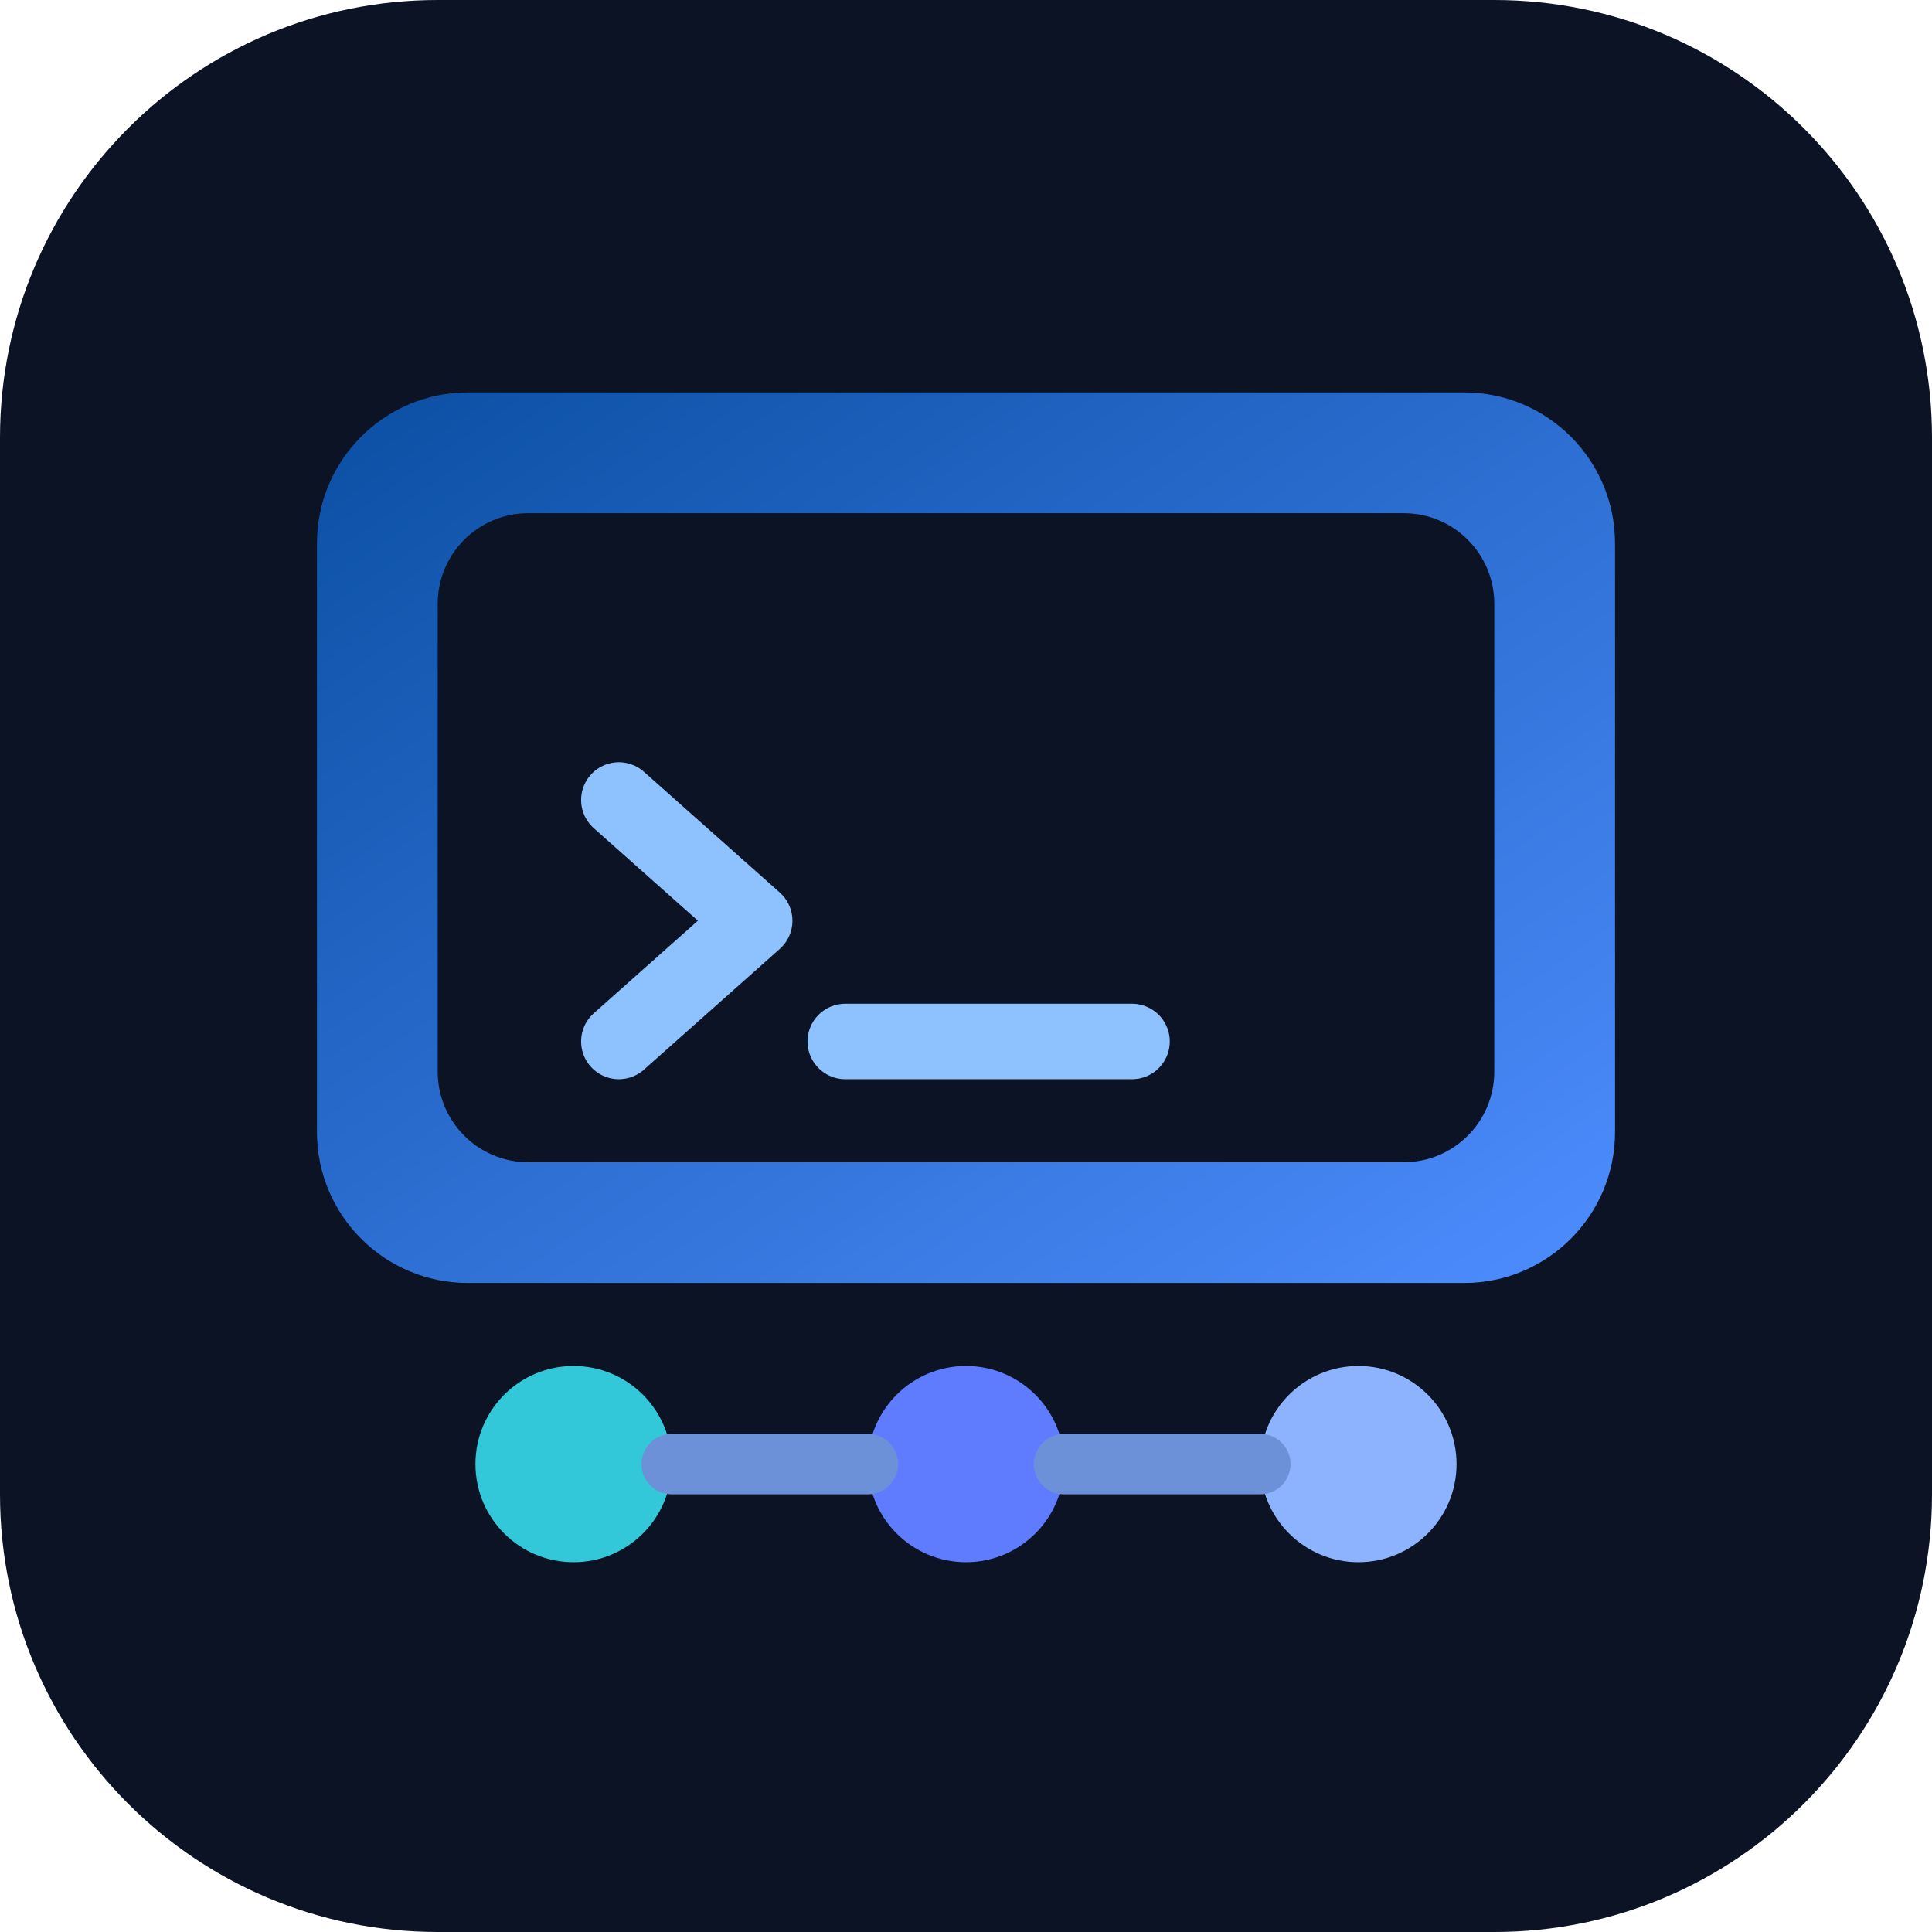
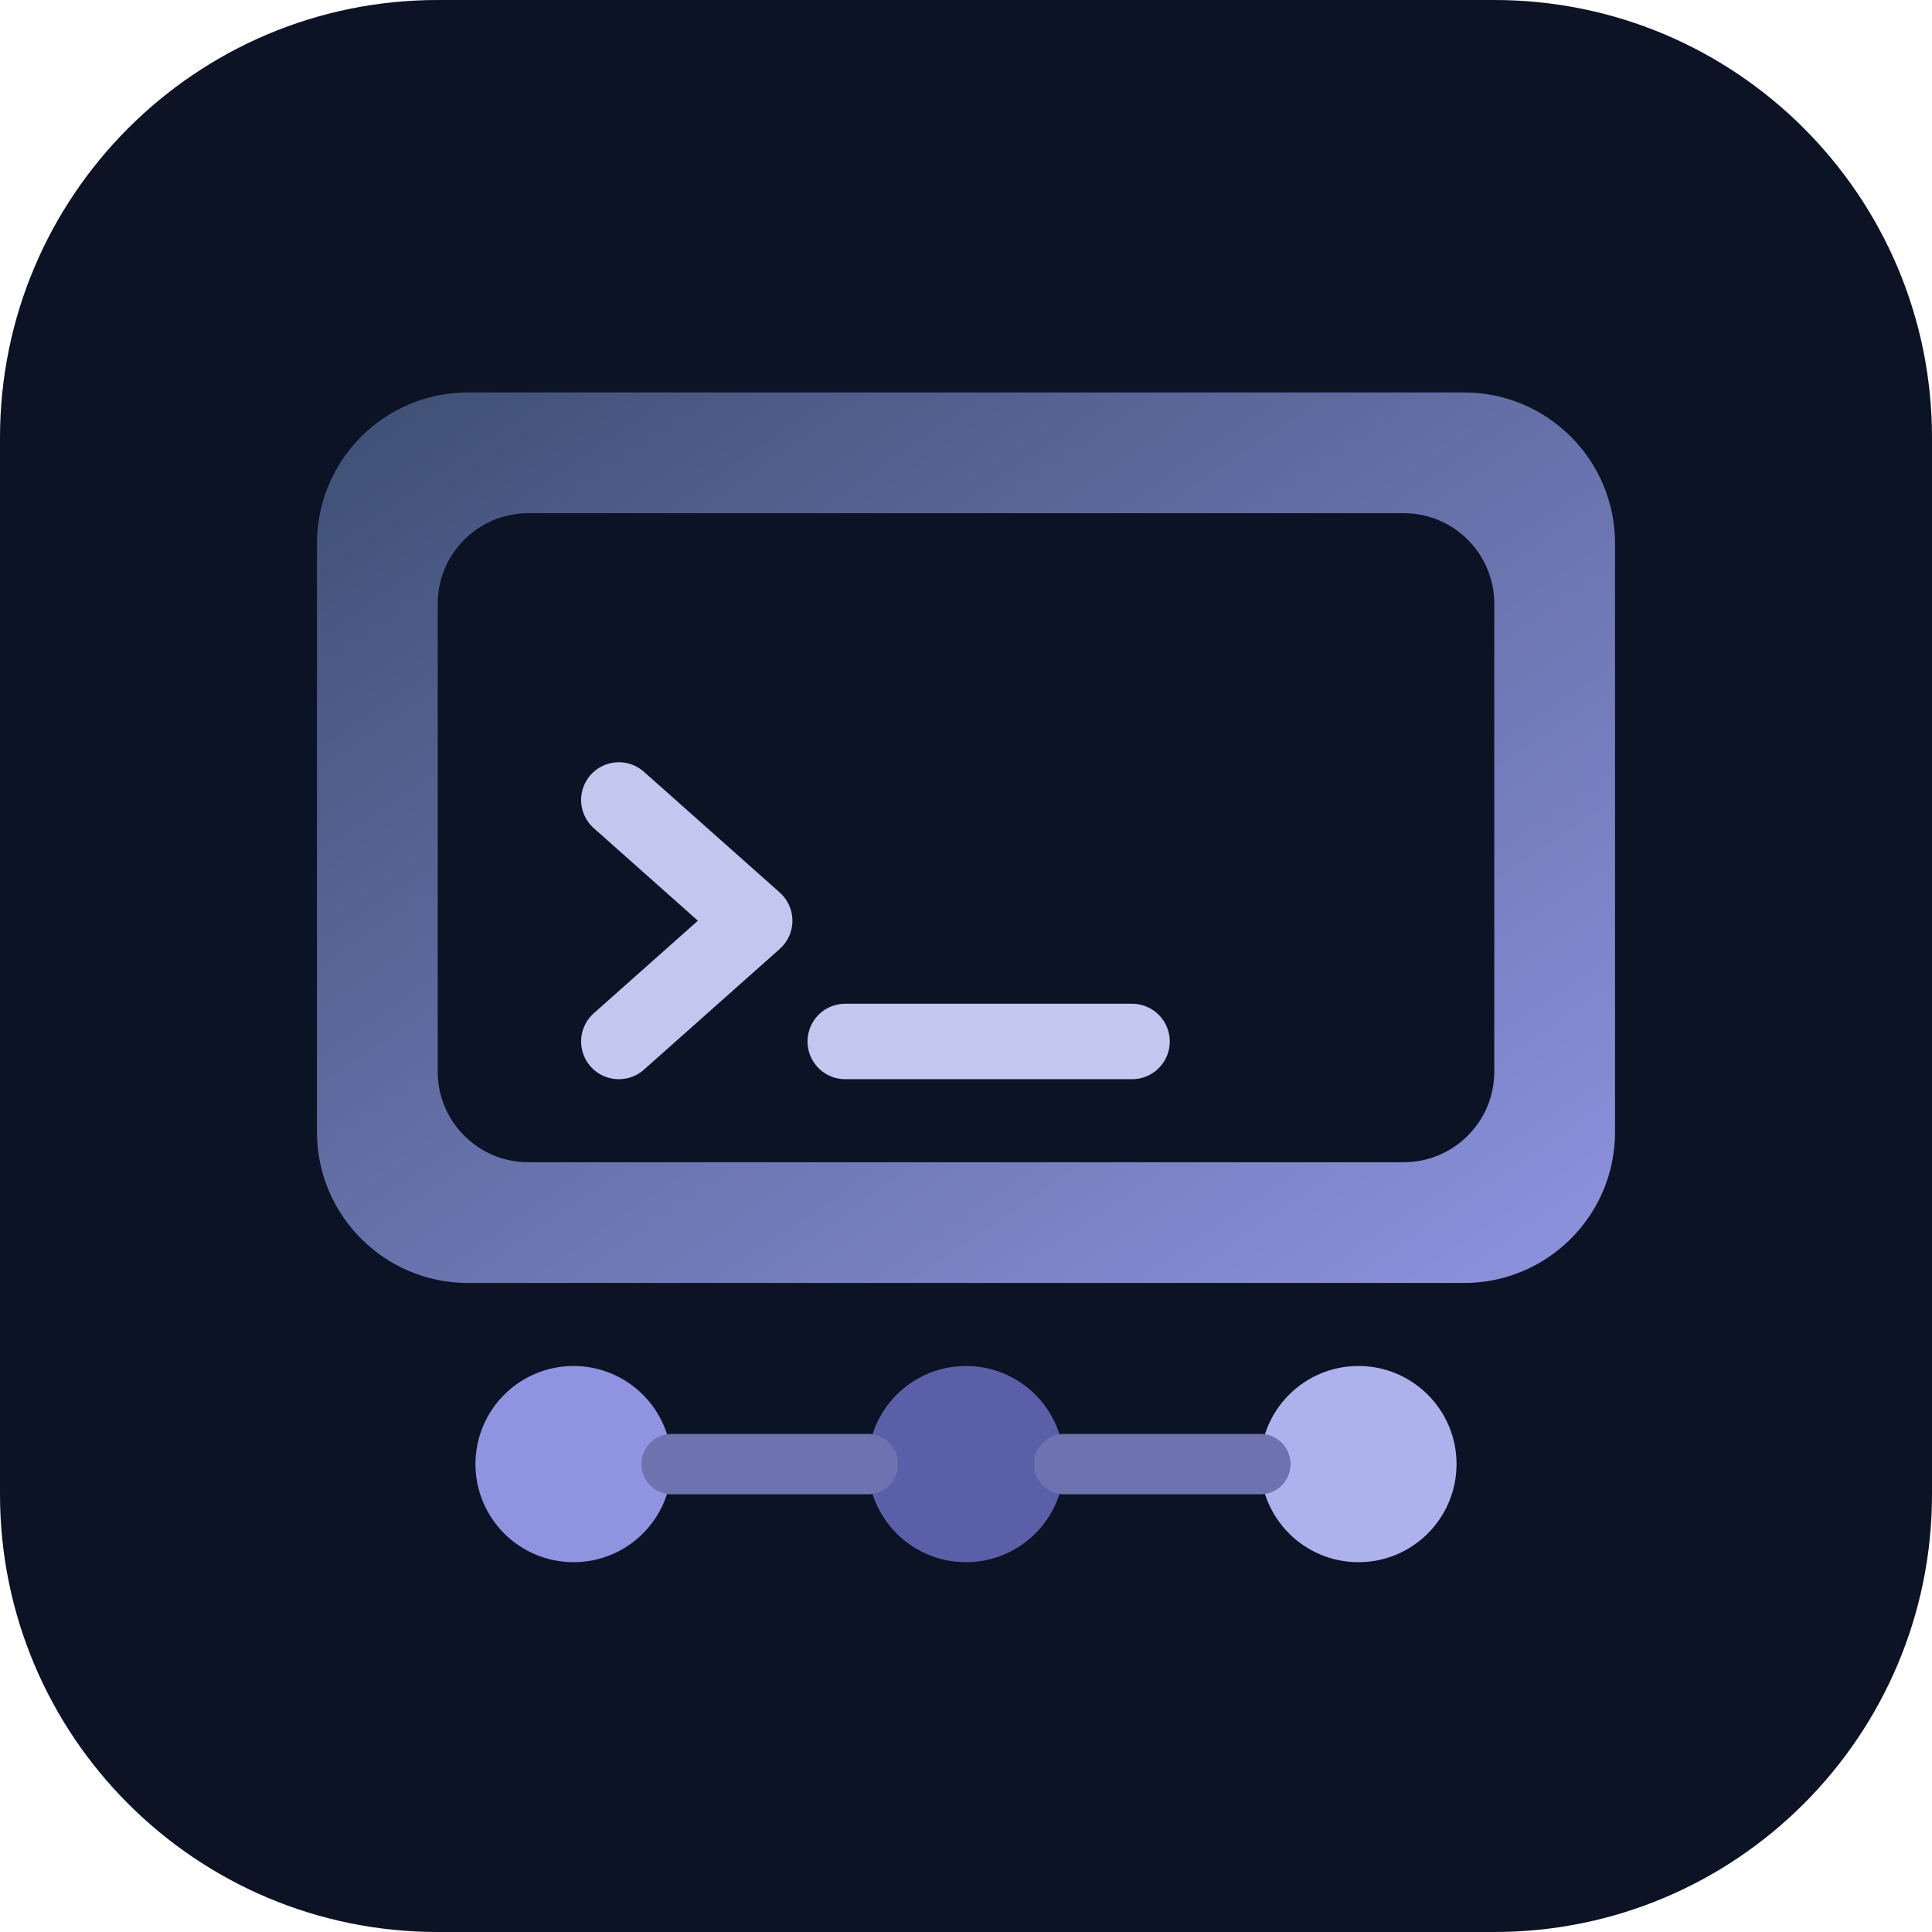
<svg xmlns="http://www.w3.org/2000/svg" viewBox="0 0 256 256">
  <defs>
    <linearGradient id="g" x1="0" x2="1" y1="0" y2="1">
-       <stop offset="0" stop-color="#0A4FA3" />
-       <stop offset="1" stop-color="#4E8DFF" />
+       <stop offset="0" stop-color="#3D4F73" />
+       <stop offset="1" stop-color="#8F93E0" />
    </linearGradient>
  </defs>
  <rect width="256" height="256" rx="58" fill="#0B1324" />
  <rect x="42" y="52" width="172" height="118" rx="20" fill="url(#g)" />
  <rect x="58" y="68" width="140" height="86" rx="12" fill="#0B1324" />
-   <path d="M82 106l18 16-18 16M112 138h38" fill="none" stroke="#8DC2FF" stroke-width="10" stroke-linecap="round" stroke-linejoin="round" />
-   <circle cx="76" cy="194" r="13" fill="#32C7D9" />
-   <circle cx="128" cy="194" r="13" fill="#5F7CFF" />
-   <circle cx="180" cy="194" r="13" fill="#8DB3FF" />
-   <path d="M89 194h26M141 194h26" stroke="#6C91D9" stroke-width="8" stroke-linecap="round" />
+   <path d="M82 106l18 16-18 16M112 138h38" fill="none" stroke="#C3C6EF" stroke-width="10" stroke-linecap="round" stroke-linejoin="round" />
+   <circle cx="76" cy="194" r="13" fill="#8F93E0" />
+   <circle cx="128" cy="194" r="13" fill="#5B5FA8" />
+   <circle cx="180" cy="194" r="13" fill="#ADB1EC" />
+   <path d="M89 194h26M141 194h26" stroke="#6E72AE" stroke-width="8" stroke-linecap="round" />
</svg>
